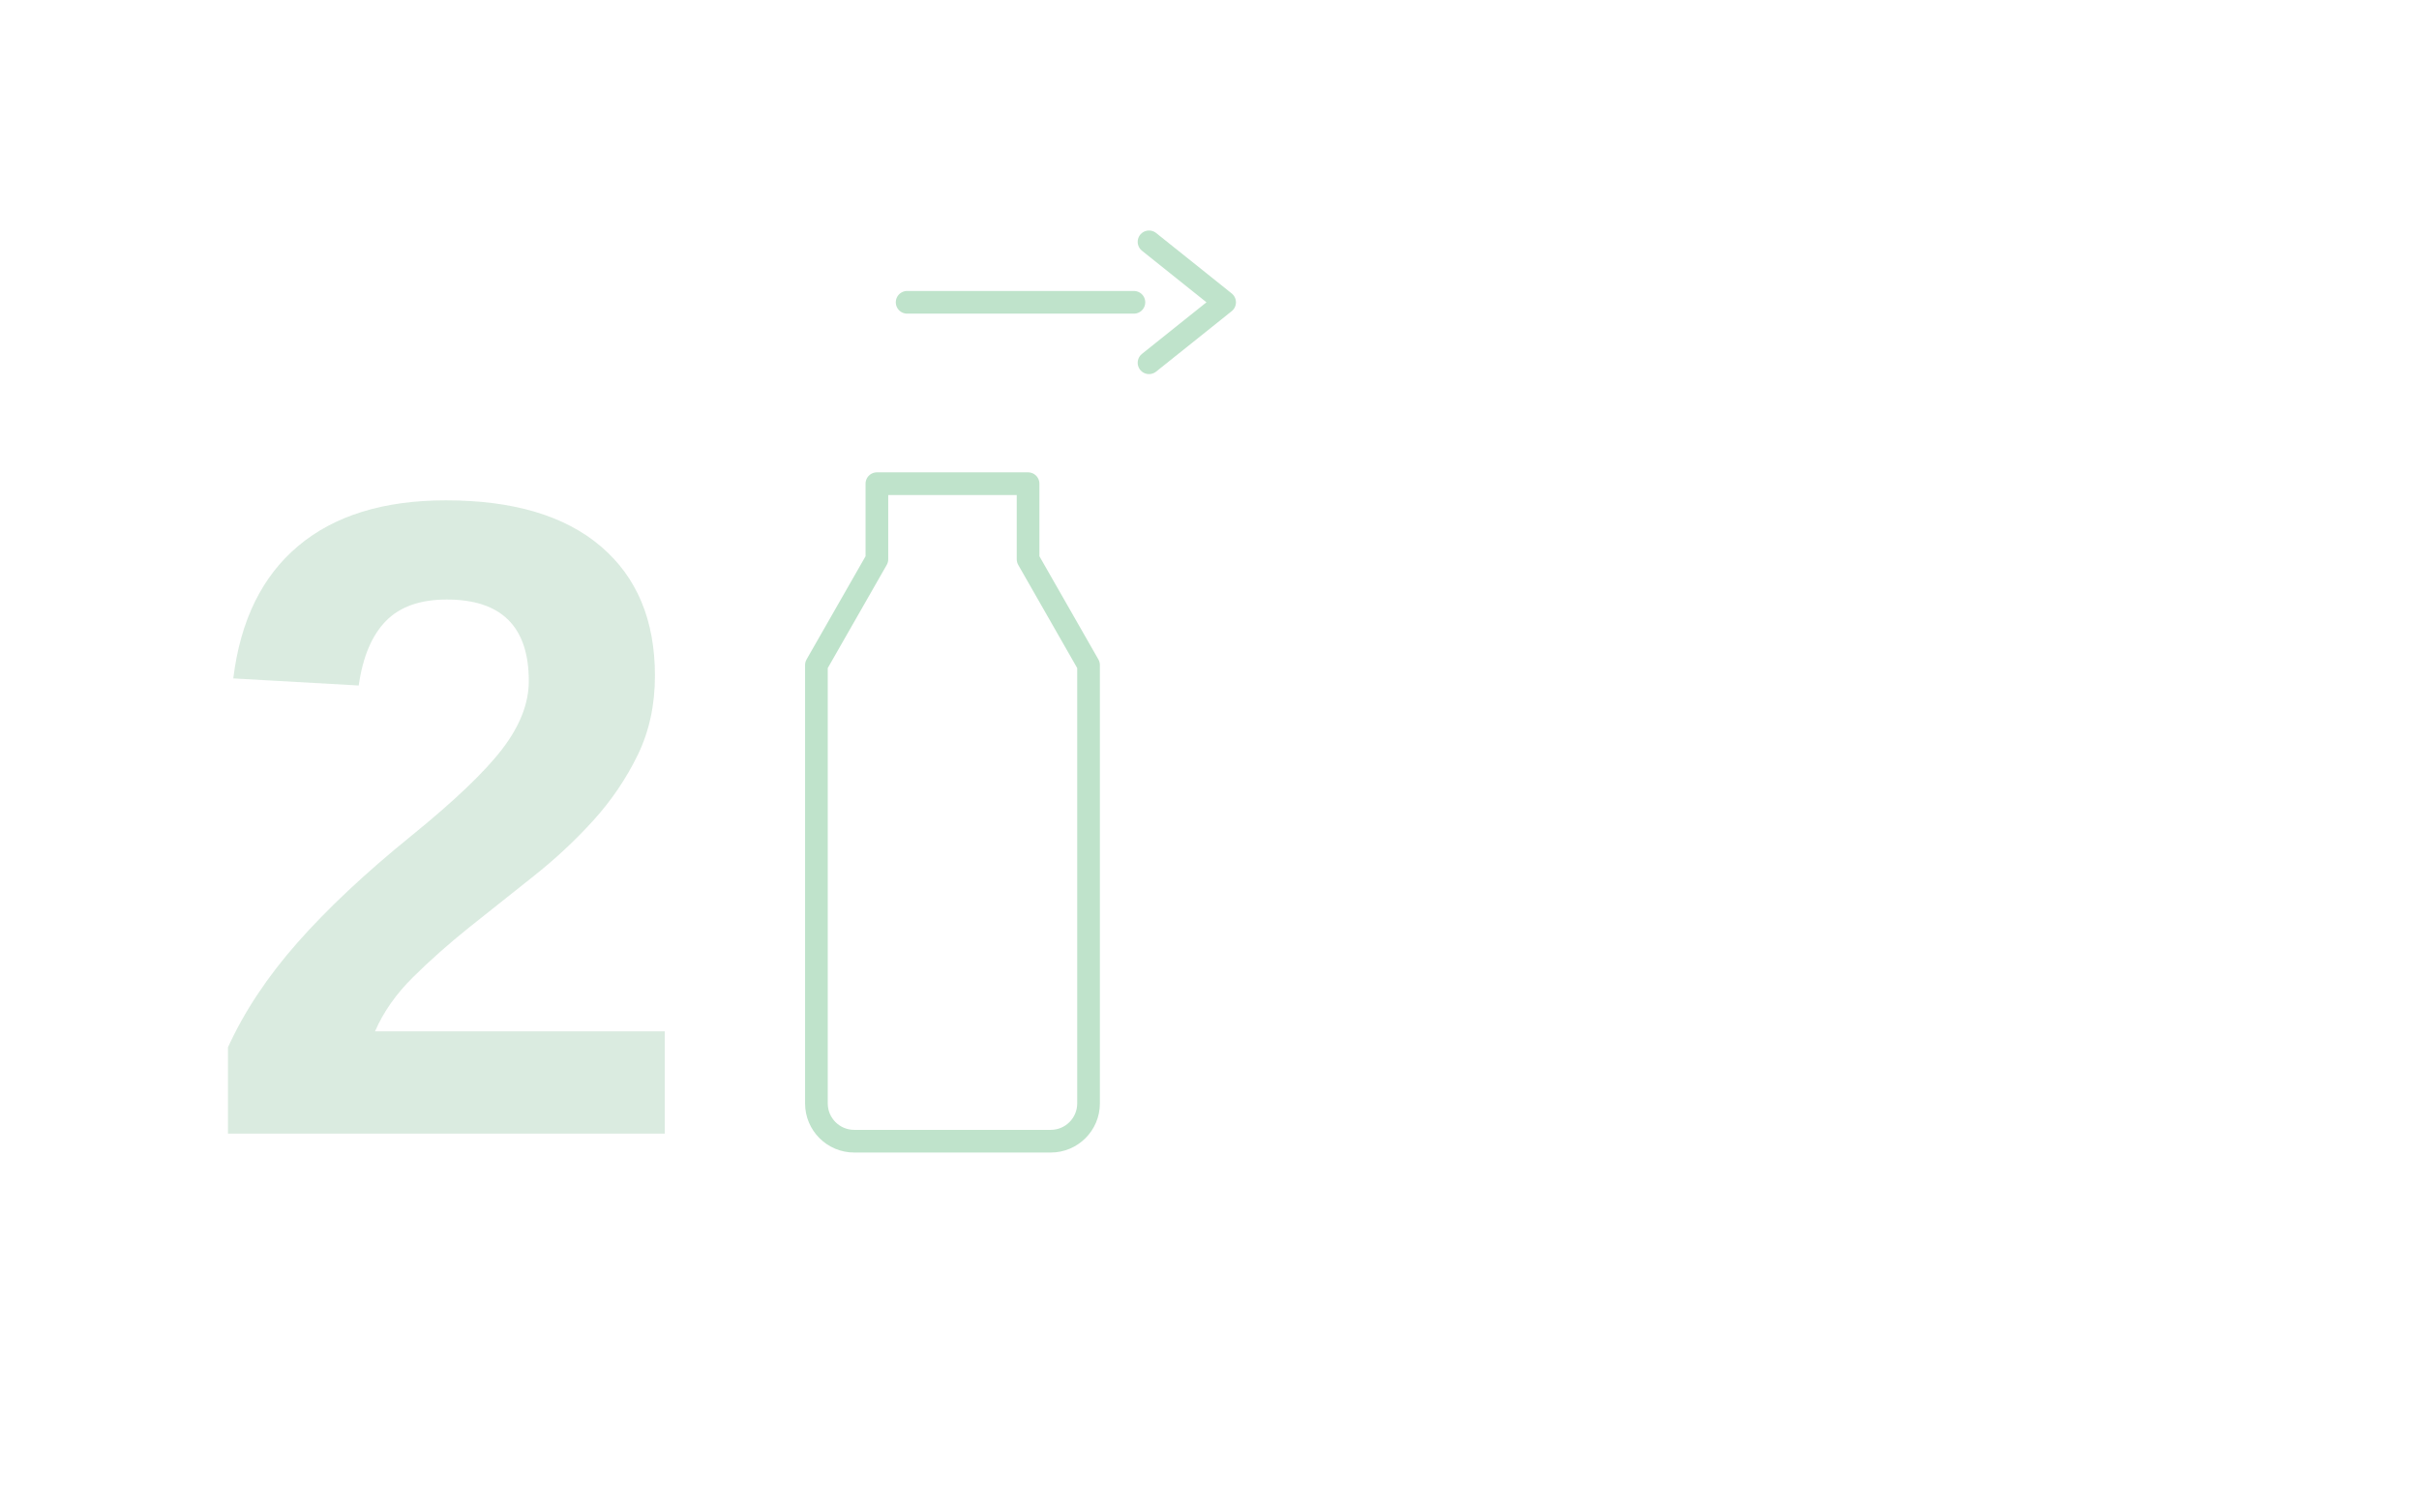
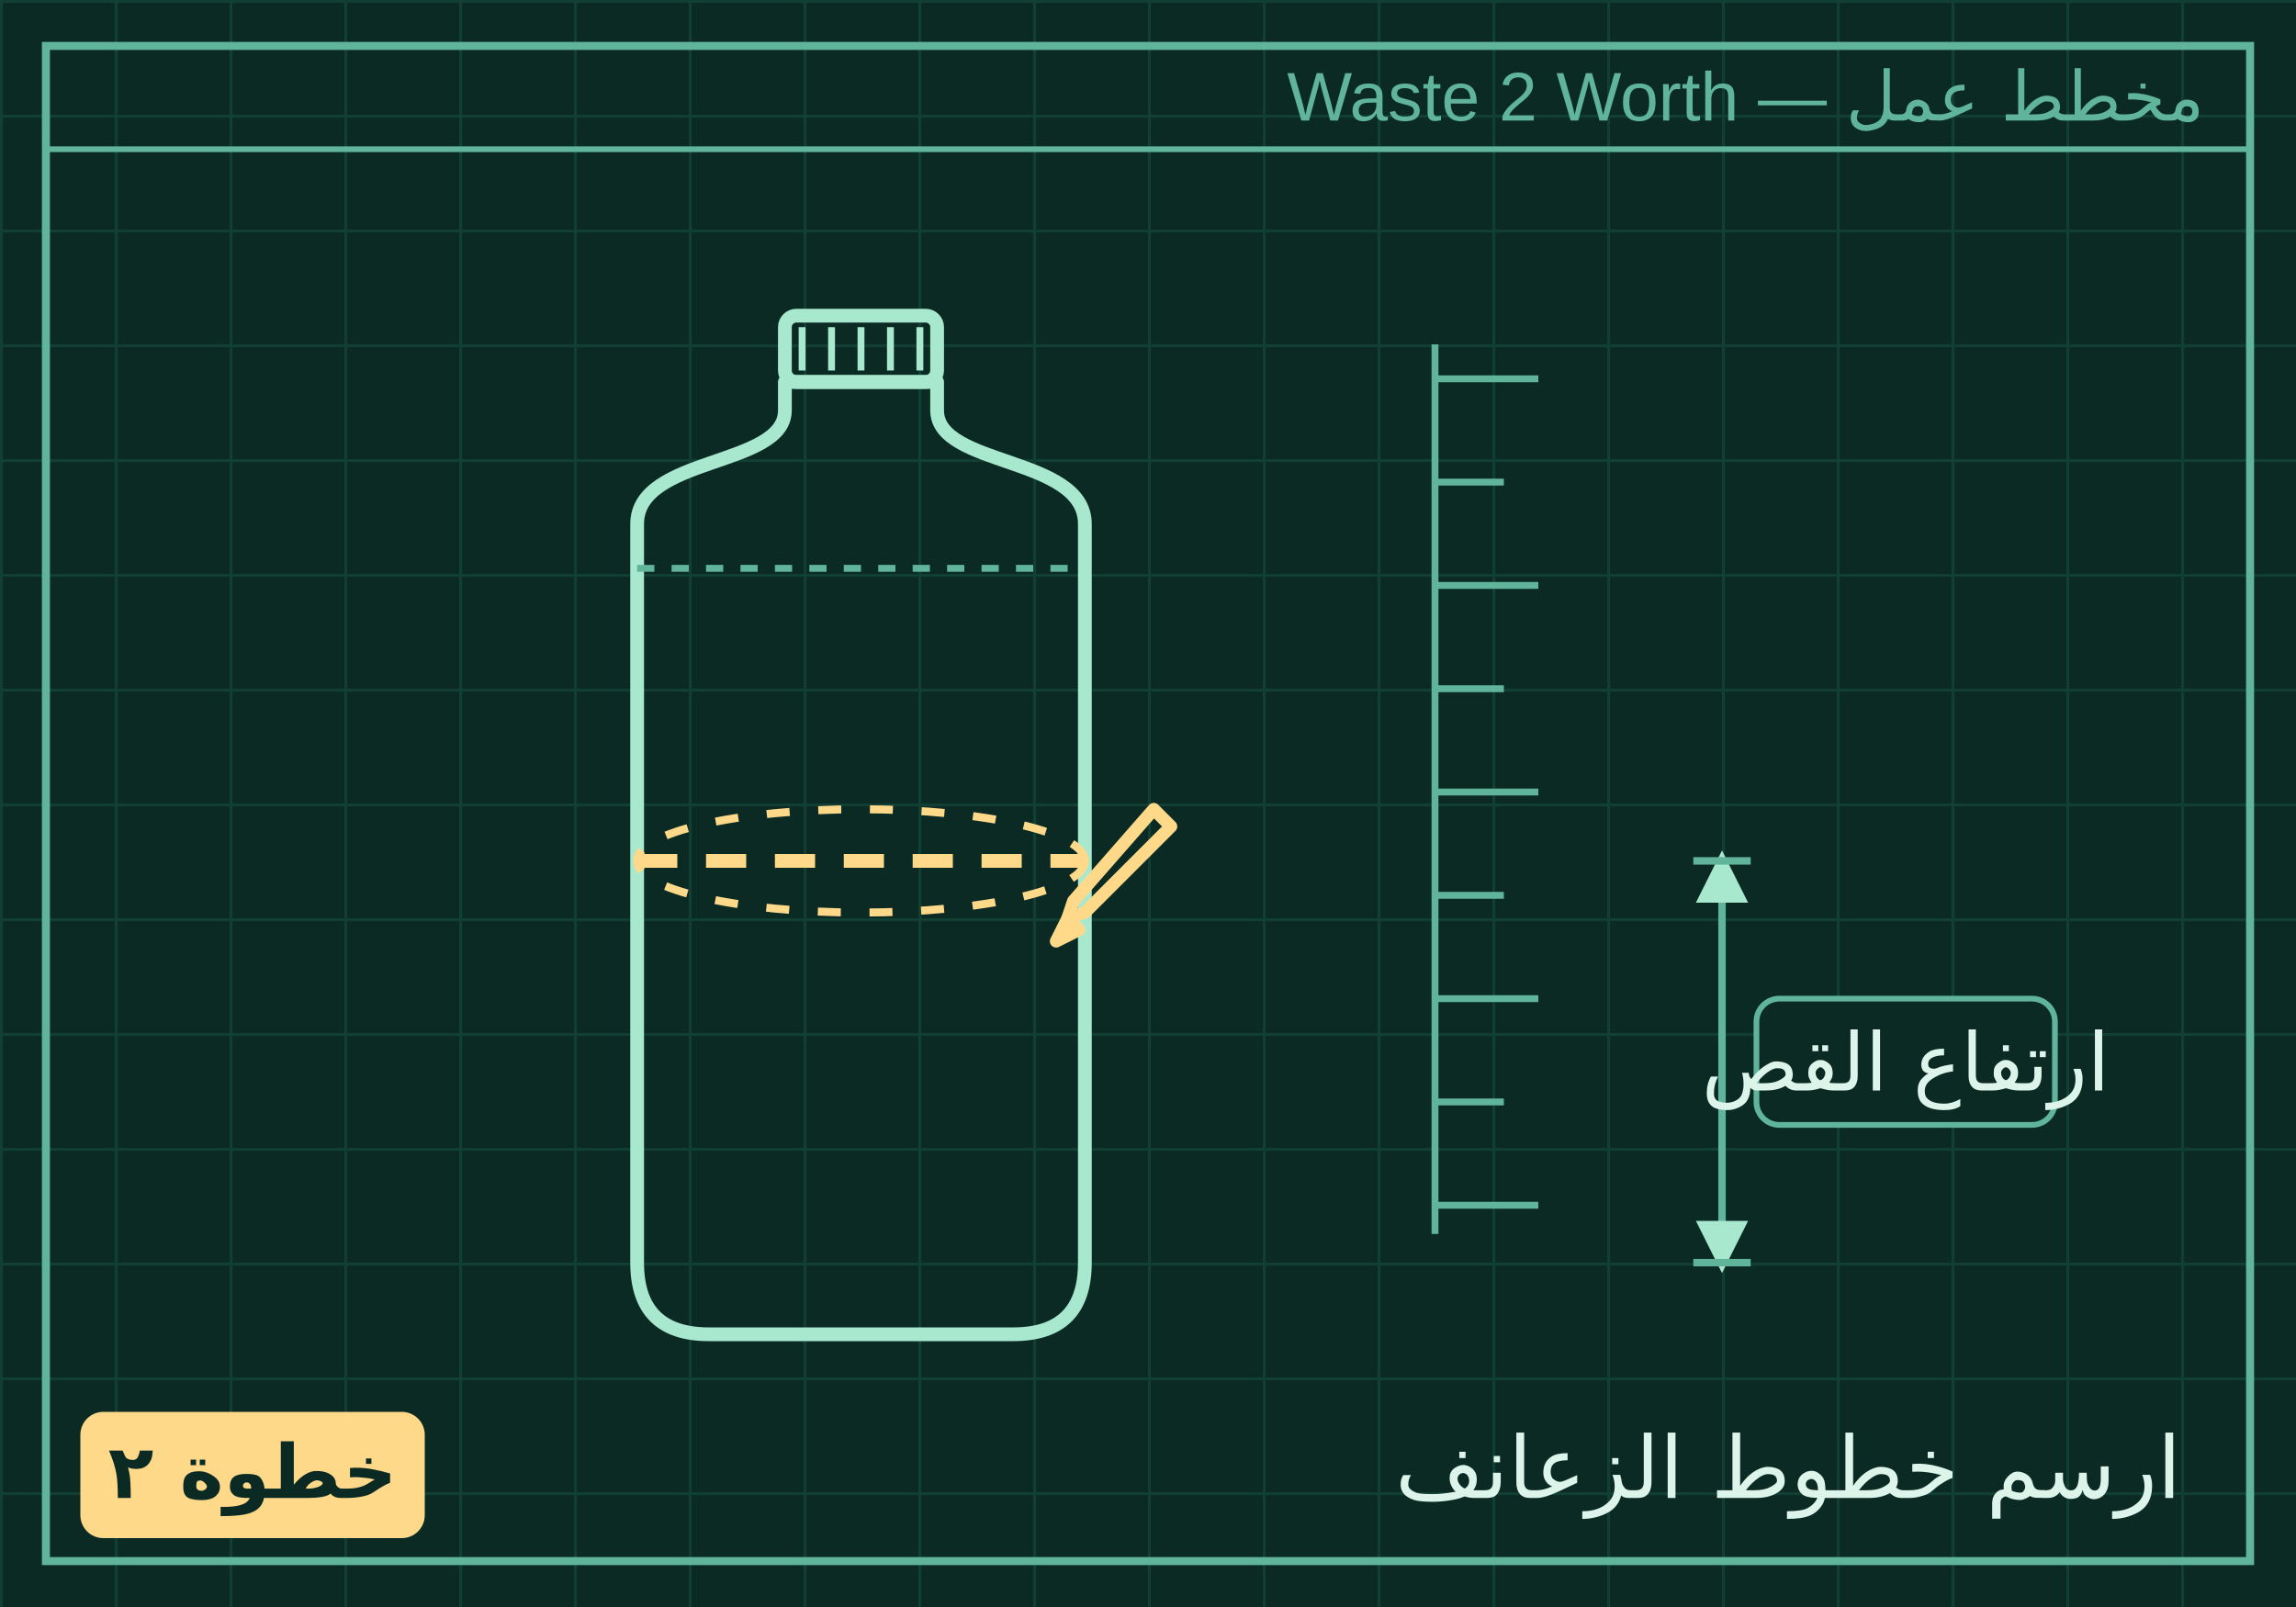
- <svg xmlns="http://www.w3.org/2000/svg" width="320" height="200" viewBox="0 0 320 200">
-   <text x="26" y="150" fill="hsl(140 30% 60%)" font-family="'Segoe UI',Arial,sans-serif" font-size="120" font-weight="800" opacity="0.28">2</text>
-   <g transform="translate(96 60)" fill="none" stroke="hsl(140 40% 82%)" stroke-width="3" stroke-linecap="round" stroke-linejoin="round">
-     <path d="M20 4h20v10l8 14v58a5 5 0 0 1-5 5H17a5 5 0 0 1-5-5V28l8-14z" />
+ <svg xmlns="http://www.w3.org/2000/svg" width="400" height="280" viewBox="0 0 400 280">
+   <defs>
+     <marker id="ah" viewBox="0 0 10 10" refX="8" refY="5" markerWidth="7" markerHeight="7" orient="auto-start-reverse">
+       <path d="M0 0L10 5L0 10z" fill="#a7e8cf" />
+     </marker>
+     <marker id="ahh" viewBox="0 0 10 10" refX="8" refY="5" markerWidth="7" markerHeight="7" orient="auto-start-reverse">
+       <path d="M0 0L10 5L0 10z" fill="#ffd98a" />
+     </marker>
+     <pattern id="grid" width="20" height="20" patternUnits="userSpaceOnUse">
+       <path d="M20 0H0V20" fill="none" stroke="#123f34" stroke-width="1" />
+     </pattern>
+     <pattern id="soil" width="9" height="9" patternUnits="userSpaceOnUse">
+       <circle cx="2" cy="2" r="1.1" fill="#5fb499" />
+       <circle cx="6.5" cy="6" r="1.1" fill="#5fb499" />
+     </pattern>
+     <pattern id="water" width="10" height="10" patternUnits="userSpaceOnUse" patternTransform="rotate(35)">
+       <line x1="0" y1="0" x2="0" y2="10" stroke="#5fb499" stroke-width="1" />
+     </pattern>
+   </defs>
+   <rect width="400" height="280" fill="#0b2a23" />
+   <rect width="400" height="280" fill="url(#grid)" />
+   <rect x="8" y="8" width="384" height="264" fill="none" stroke="#5fb499" stroke-width="1.4" />
+   <rect x="8" y="8" width="384" height="18" fill="none" stroke="#5fb499" stroke-width="1" />
+   <text x="384" y="21" font-family="'Segoe UI',Tahoma,Arial,sans-serif" font-size="12" fill="#5fb499" text-anchor="start" direction="rtl">مخطط عمل — Waste 2 Worth</text>
+   <g fill="none" stroke="#a7e8cf" stroke-width="2.4" stroke-linejoin="round">
+     <rect x="136.74" y="55" width="26.52" height="11.55" rx="2" />
+     <line x1="139.74" y1="57" x2="139.74" y2="64.55" stroke="#a7e8cf" stroke-width="1.2" />
+     <line x1="144.87" y1="57" x2="144.87" y2="64.55" stroke="#a7e8cf" stroke-width="1.2" />
+     <line x1="150" y1="57" x2="150" y2="64.55" stroke="#a7e8cf" stroke-width="1.2" />
+     <line x1="155.13" y1="57" x2="155.13" y2="64.55" stroke="#a7e8cf" stroke-width="1.2" />
+     <line x1="160.26" y1="57" x2="160.26" y2="64.55" stroke="#a7e8cf" stroke-width="1.2" />
+     <path d="M136.74 66.55 v4.95       C 136.74 81.4, 111 79.42, 111 91.3       v128.7       q0 12.48 12.48 12.48       h53.04       q12.48 0 12.48 -12.48       v-128.7       C 189 79.42, 163.26 81.4, 163.26 71.5       v-4.95 z" />
+     <path d="M111 99.022 h78" stroke="#5fb499" stroke-width="1.2" stroke-dasharray="3 3" />
  </g>
-   <g fill="none" stroke="hsl(140 40% 82%)" stroke-width="3" stroke-linecap="round" stroke-linejoin="round">
-     <path d="M120 40h30" />
-     <path d="M162 40l-10-8M162 40l-10 8" />
+   <path d="M111 150h78" stroke="#ffd98a" stroke-width="2.4" stroke-dasharray="7 5" />
+   <ellipse cx="150" cy="150" rx="39" ry="9" fill="none" stroke="#ffd98a" stroke-width="1.4" stroke-dasharray="4 5" />
+   <g transform="translate(196 150) rotate(0)" fill="none" stroke="#ffd98a" stroke-width="2.2" stroke-linecap="round" stroke-linejoin="round">
+     <path d="M-10 10l3 -1L8 -6l-3 -3L-9 7z" />
+     <path d="M-10 10l-2 4l4 -2z" fill="#ffd98a" />
+   </g>
+   <g stroke="#5fb499" stroke-width="1.2">
+     <line x1="250" y1="60" x2="250" y2="215" />
+     <line x1="250" y1="66" x2="268" y2="66" />
+     <line x1="250" y1="84" x2="262" y2="84" />
+     <line x1="250" y1="102" x2="268" y2="102" />
+     <line x1="250" y1="120" x2="262" y2="120" />
+     <line x1="250" y1="138" x2="268" y2="138" />
+     <line x1="250" y1="156" x2="262" y2="156" />
+     <line x1="250" y1="174" x2="268" y2="174" />
+     <line x1="250" y1="192" x2="262" y2="192" />
+     <line x1="250" y1="210" x2="268" y2="210" />
+   </g>
+   <g stroke="#5fb499" stroke-width="1.3" fill="none">
+     <line x1="300" y1="150" x2="300" y2="220" marker-start="url(#ah)" marker-end="url(#ah)" />
+     <line x1="295" y1="150" x2="305" y2="150" />
+     <line x1="295" y1="220" x2="305" y2="220" />
+   </g>
+   <rect x="306" y="174" width="52" height="22" rx="4" fill="#0b2a23" stroke="#5fb499" stroke-width="1" />
+   <text x="332" y="190" font-family="'Segoe UI',Tahoma,Arial,sans-serif" font-size="14" fill="#dcf4ea" text-anchor="middle" direction="rtl">ارتفاع القص</text>
+   <g>
+     <rect x="14" y="246" width="60" height="22" rx="4" fill="#ffd98a" />
+     <text x="44" y="261" font-family="'Segoe UI',Tahoma,Arial,sans-serif" font-size="13" font-weight="700" fill="#0b2a23" text-anchor="middle">خطوة ٢</text>
+     <text x="380" y="261" font-family="'Segoe UI',Tahoma,Arial,sans-serif" font-size="15" fill="#dcf4ea" text-anchor="start" direction="rtl">ارسم خطوط الزعانف</text>
  </g>
</svg>
